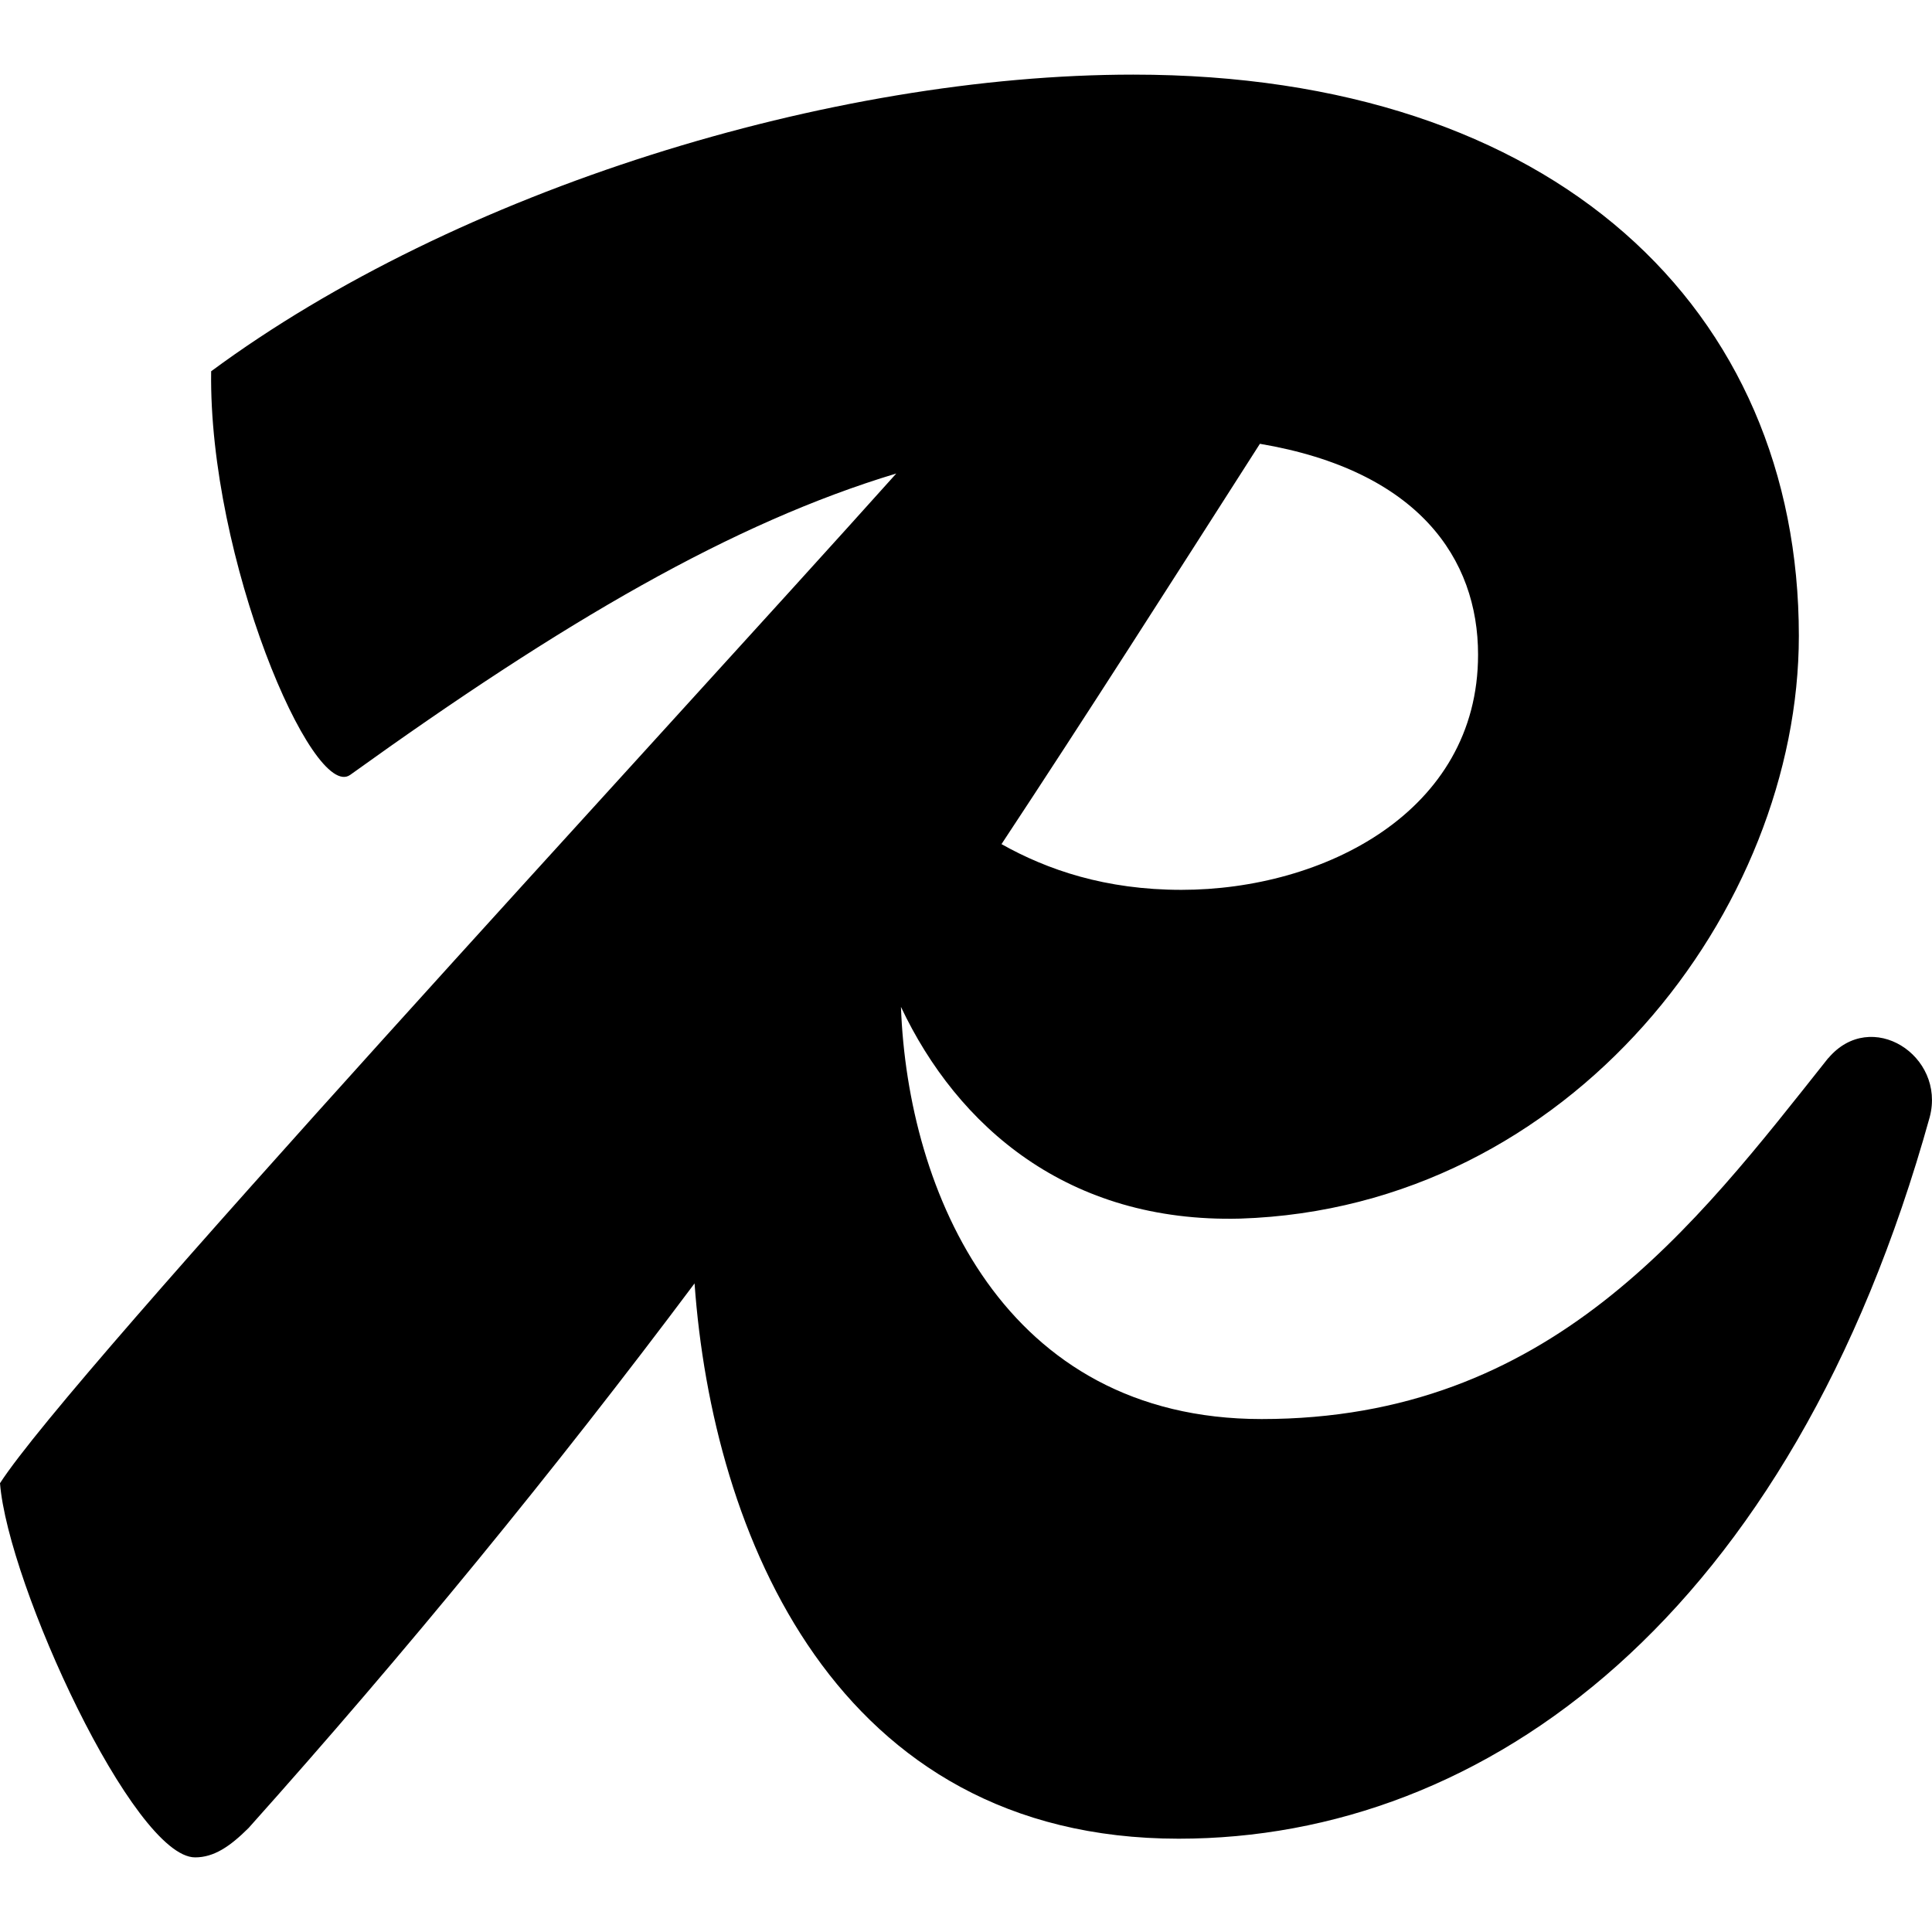
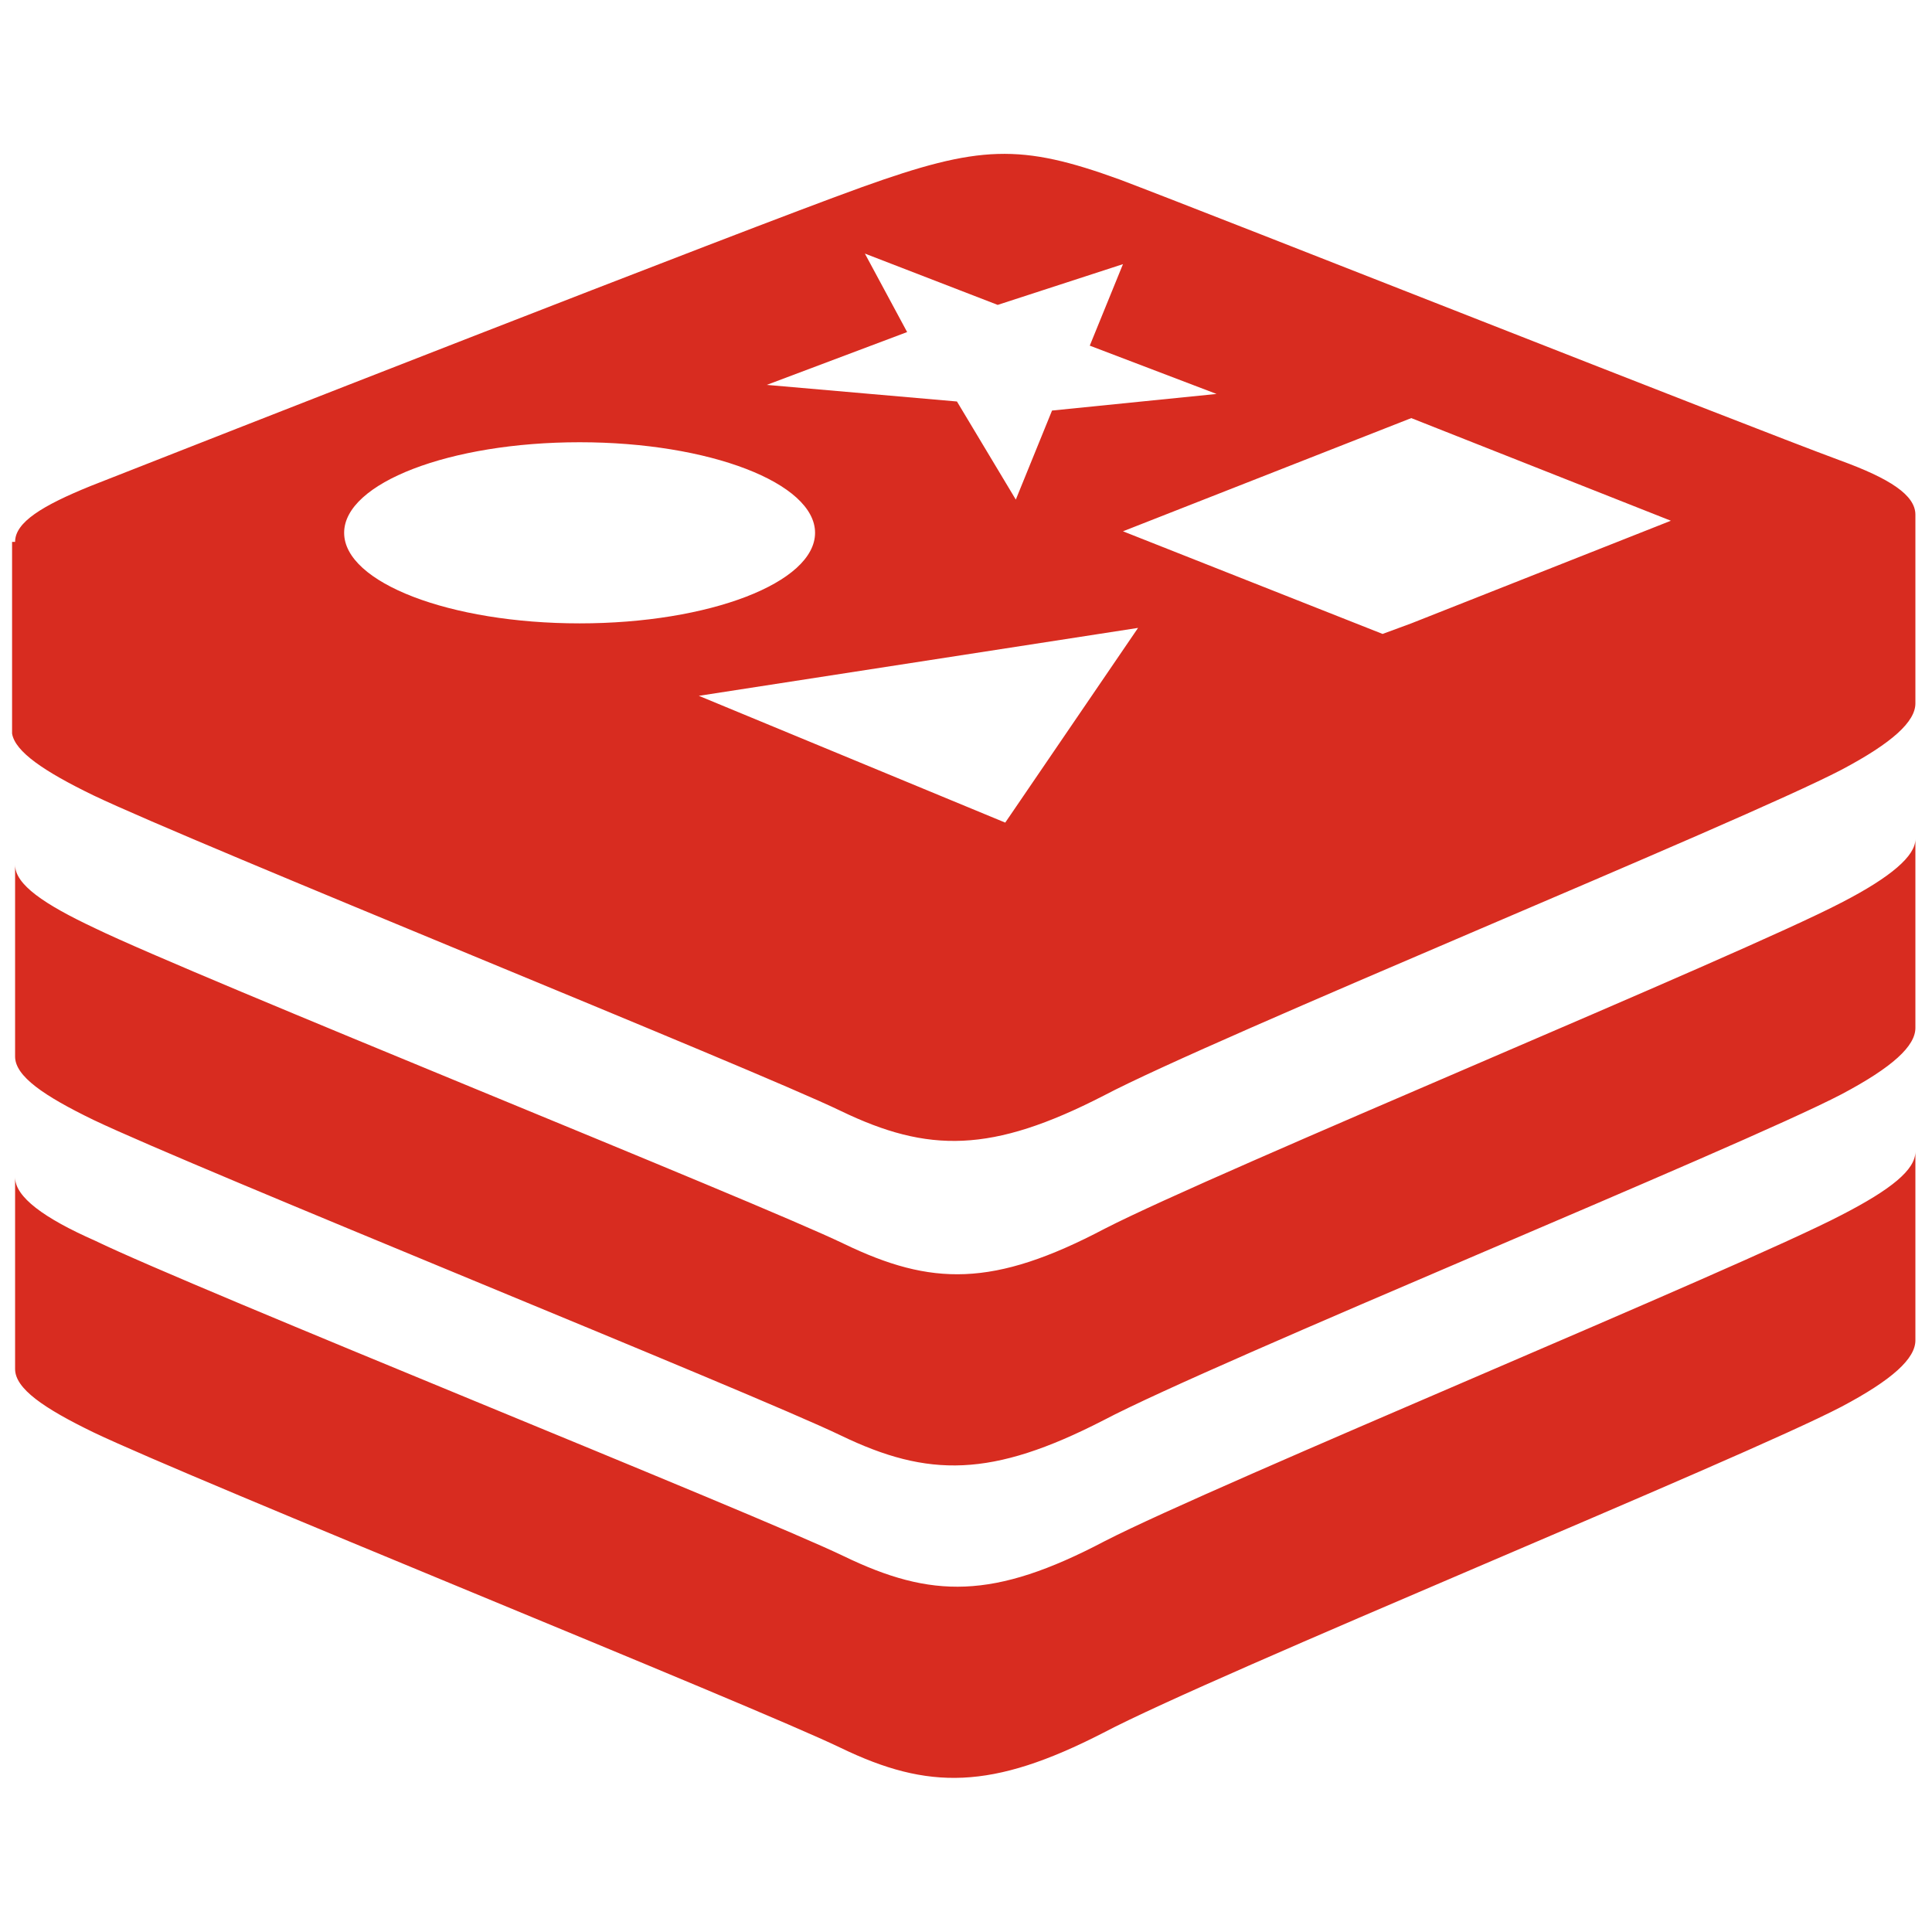
- <svg xmlns="http://www.w3.org/2000/svg" role="img" viewBox="0 0 24 24">
-   <path d="M22.71 13.145c-1.66 2.092-3.452 4.483-7.038 4.483-3.203 0-4.397-2.825-4.48-5.12.701 1.484 2.073 2.685 4.214 2.63 4.117-.133 6.94-3.852 6.94-7.239 0-4.05-3.022-6.972-8.268-6.972-3.752 0-8.4 1.428-11.455 3.685C2.59 6.937 3.885 9.958 4.35 9.626c2.648-1.904 4.748-3.13 6.784-3.744C8.12 9.244.886 17.05 0 18.425c.1 1.261 1.66 4.648 2.424 4.648.232 0 .431-.133.664-.365a100.49 100.49 0 0 0 5.54-6.765c.222 3.104 1.748 6.898 6.014 6.898 3.819 0 7.604-2.756 9.33-8.965.2-.764-.73-1.361-1.261-.73zm-4.349-5.013c0 1.959-1.926 2.922-3.685 2.922-.941 0-1.664-.247-2.235-.568 1.051-1.592 2.092-3.225 3.21-4.973 1.972.334 2.71 1.43 2.71 2.619z" />
+ <svg xmlns="http://www.w3.org/2000/svg" viewBox="0 0 128 128">
+   <g fill="#D82C20">
+     <path d="M6.2 52.7c6.7 3.2 43.7 18.1 49.5 20.9 5.8 2.8 10 2.8 17.4-1 7.4-3.9 42.2-18.1 48.9-21.6 3.4-1.8 4.9-3.2 4.9-4.4v-12.5c0-1.3-1.7-2.4-5-3.6-6.5-2.4-41.1-16.1-47.7-18.6-6.6-2.4-9.3-2.3-17.1.5-7.8 2.8-44.5 17.2-51.1 19.8-3.2 1.3-5 2.4-5 3.7h-.2v12.7c.2 1.2 2.1 2.5 5.4 4.1zm60.4 1.8l-20.3-8.4 29.1-4.5-8.8 12.9zm44.1-20l-17.2 6.8-1.9.7-17.2-6.8 19.1-7.5 17.2 6.8zm-50.6-12.5l-2.8-5.2 8.8 3.4 8.3-2.7-2.2 5.4 8.4 3.2-10.9 1.1-2.4 5.9-3.9-6.5-12.6-1.1 9.3-3.5zm-21.7 7.3c8.6 0 15.6 2.7 15.6 6s-7 6-15.6 6-15.6-2.7-15.6-6 7-6 15.6-6zM122 59.8c-6.7 3.5-41.4 17.8-48.8 21.6-7.4 3.9-11.5 3.8-17.3 1-5.8-2.8-43-17.7-49.6-20.9-3.4-1.6-5.3-2.9-5.3-4.2v12.7c0 1.3 1.9 2.6 5.2 4.2 6.7 3.2 43.7 18.1 49.5 20.9 5.8 2.8 10 2.8 17.4-1 7.4-3.9 42.2-18.1 48.9-21.6 3.4-1.8 4.9-3.2 4.9-4.4v-12.5c0 1.1-1.6 2.5-4.9 4.2zM122 80.5c-6.7 3.5-41.4 17.8-48.8 21.6-7.4 3.9-11.5 3.8-17.3 1-5.8-2.8-43-17.7-49.6-20.9-3.4-1.5-5.3-2.9-5.3-4.2v12.7c0 1.3 1.9 2.6 5.2 4.2 6.7 3.2 43.7 18.1 49.5 20.9 5.8 2.8 10 2.8 17.4-1 7.4-3.9 42.2-18.1 48.9-21.6 3.4-1.8 4.9-3.2 4.9-4.4v-12.5c0 1.2-1.6 2.5-4.9 4.2z" />
+   </g>
</svg>
